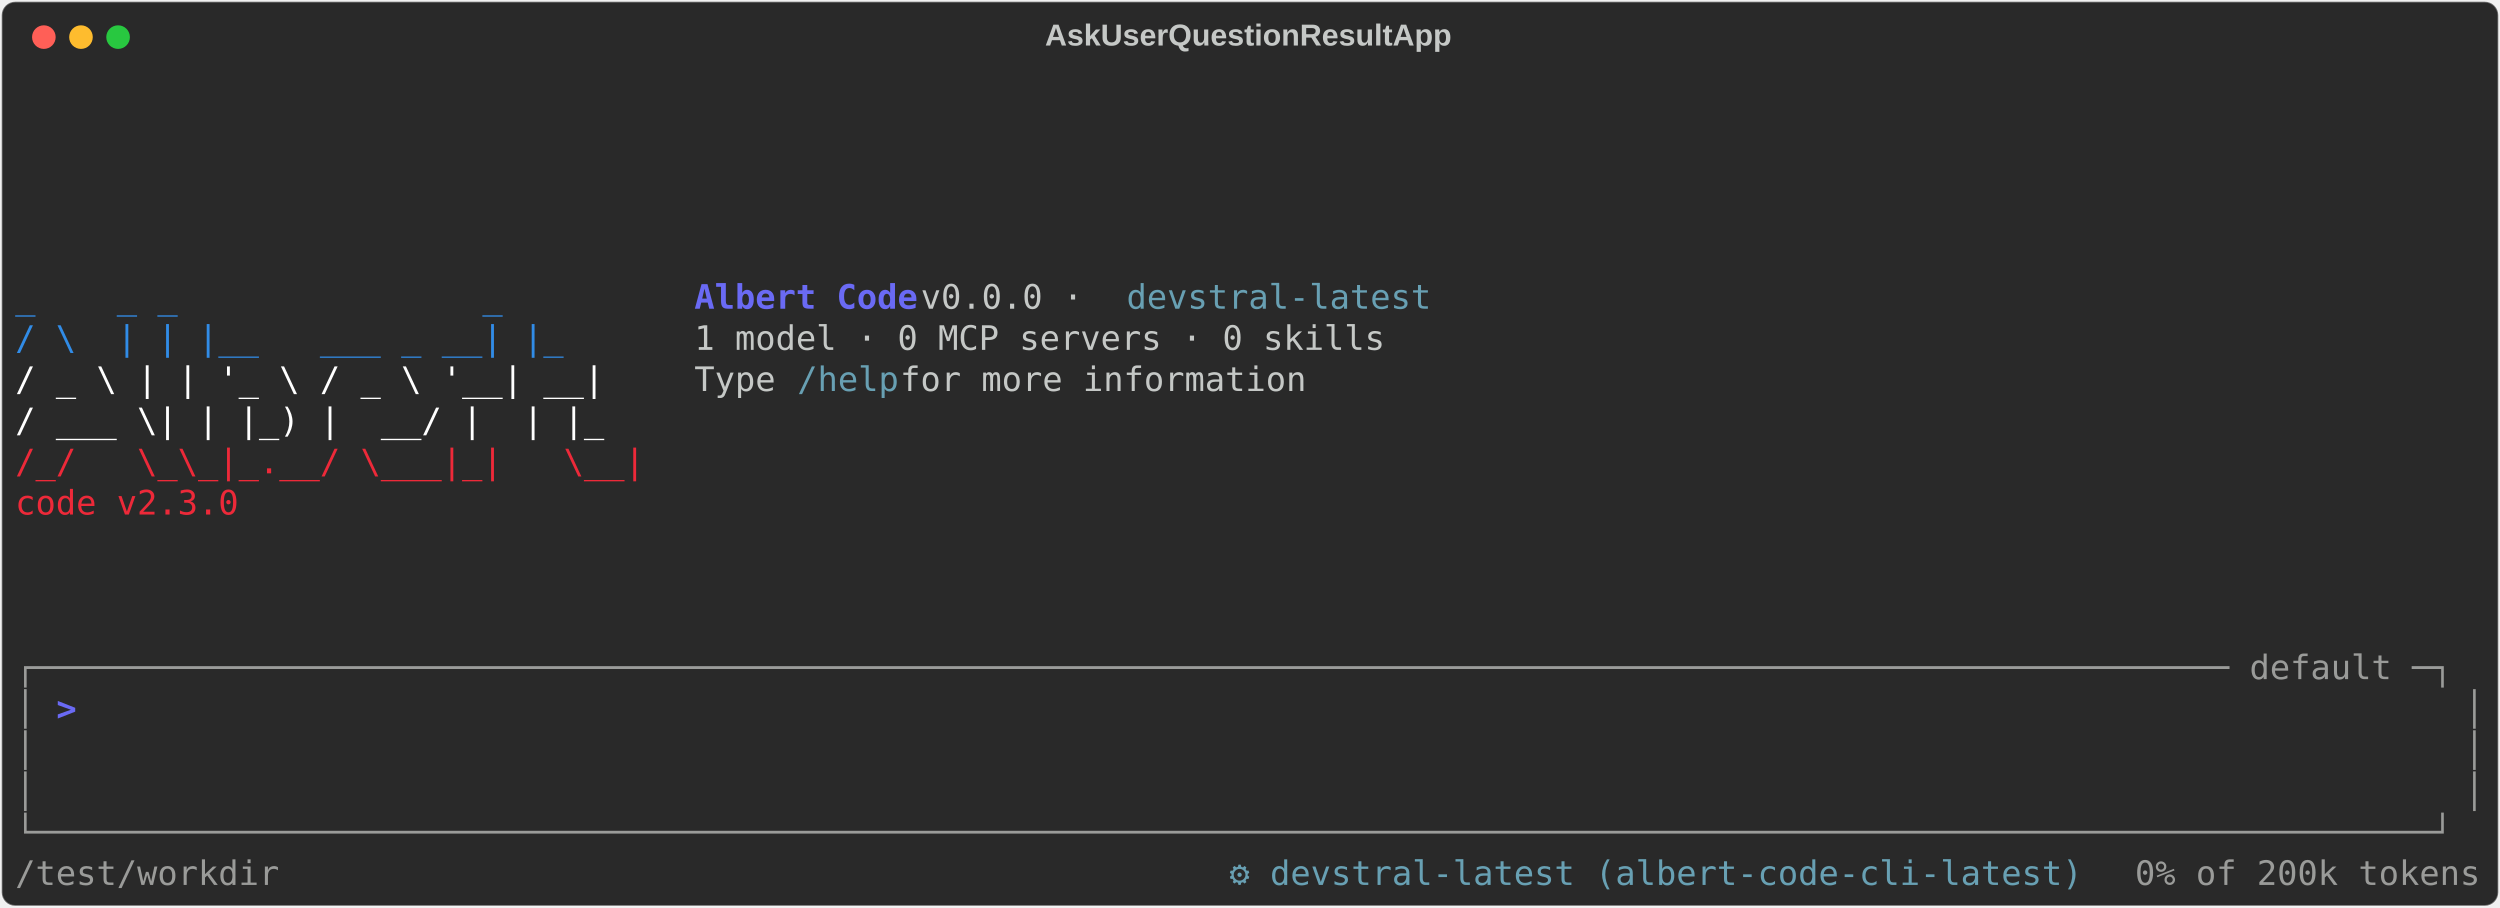
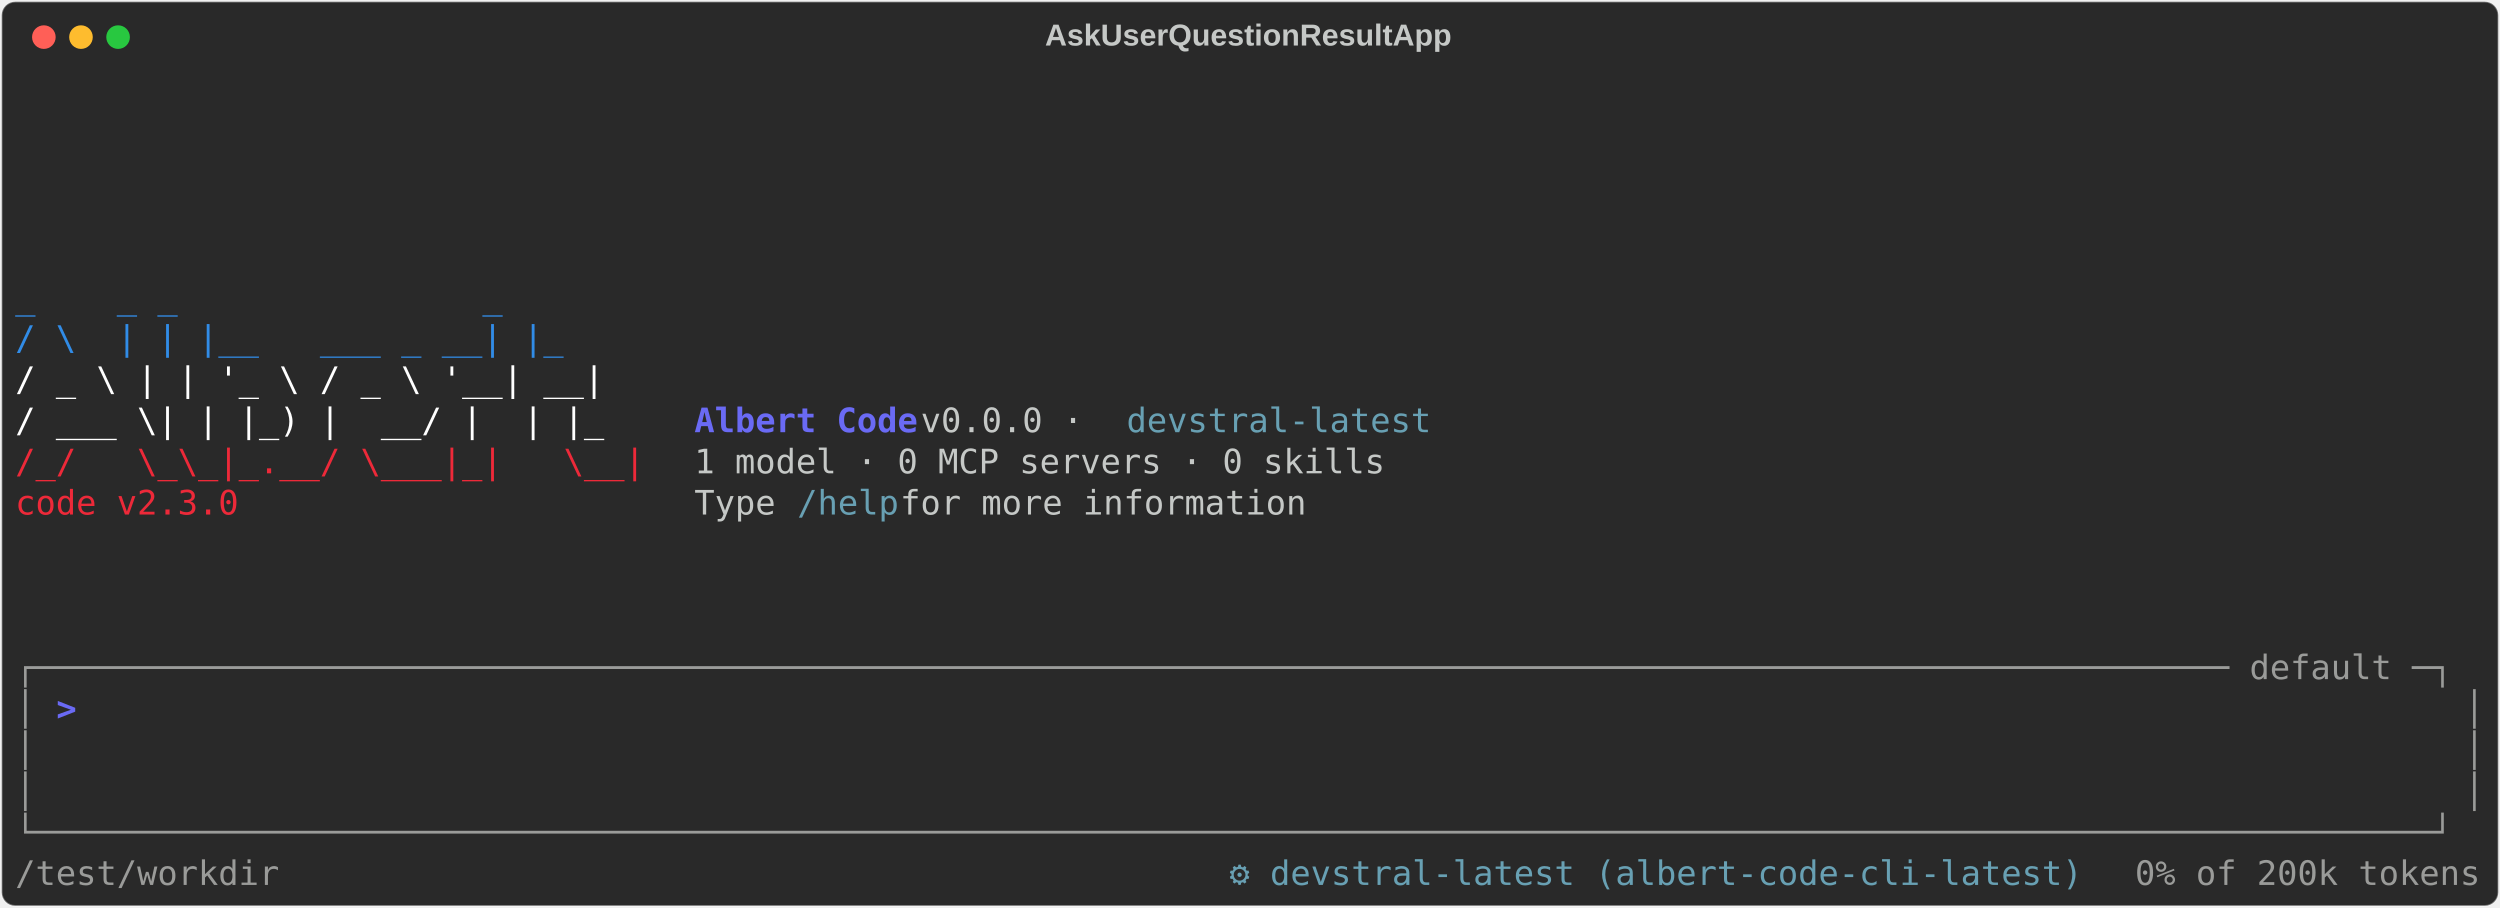
<svg xmlns="http://www.w3.org/2000/svg" class="rich-terminal" viewBox="0 0 1482 538.0">
  <style>

    @font-face {
        font-family: "Fira Code";
        src: local("FiraCode-Regular"),
                url("https://cdnjs.cloudflare.com/ajax/libs/firacode/6.2.0/woff2/FiraCode-Regular.woff2") format("woff2"),
                url("https://cdnjs.cloudflare.com/ajax/libs/firacode/6.2.0/woff/FiraCode-Regular.woff") format("woff");
        font-style: normal;
        font-weight: 400;
    }
    @font-face {
        font-family: "Fira Code";
        src: local("FiraCode-Bold"),
                url("https://cdnjs.cloudflare.com/ajax/libs/firacode/6.2.0/woff2/FiraCode-Bold.woff2") format("woff2"),
                url("https://cdnjs.cloudflare.com/ajax/libs/firacode/6.2.0/woff/FiraCode-Bold.woff") format("woff");
        font-style: bold;
        font-weight: 700;
    }

    .terminal-matrix {
        font-family: Fira Code, monospace;
        font-size: 20px;
        line-height: 24.4px;
        font-variant-east-asian: full-width;
    }

    .terminal-title {
        font-size: 18px;
        font-weight: bold;
        font-family: arial;
    }

    .terminal-r1 { fill: #c5c8c6 }
.terminal-r2 { fill: #318ce7 }
- .terminal-r3 { fill: #6a6af4;font-weight: bold }
- .terminal-r4 { fill: #68a0b3 }
- .terminal-r5 { fill: #ffffff }
+ .terminal-r3 { fill: #ffffff }
+ .terminal-r4 { fill: #6a6af4;font-weight: bold }
+ .terminal-r5 { fill: #68a0b3 }
.terminal-r6 { fill: #ed2939 }
.terminal-r7 { fill: #9a9b99 }
    </style>
  <defs>
    <clipPath id="terminal-clip-terminal">
      <rect x="0" y="0" width="1463.0" height="487.0" />
    </clipPath>
    <clipPath id="terminal-line-0">
      <rect x="0" y="1.5" width="1464" height="24.65" />
    </clipPath>
    <clipPath id="terminal-line-1">
      <rect x="0" y="25.9" width="1464" height="24.65" />
    </clipPath>
    <clipPath id="terminal-line-2">
      <rect x="0" y="50.3" width="1464" height="24.65" />
    </clipPath>
    <clipPath id="terminal-line-3">
      <rect x="0" y="74.7" width="1464" height="24.65" />
    </clipPath>
    <clipPath id="terminal-line-4">
      <rect x="0" y="99.1" width="1464" height="24.65" />
    </clipPath>
    <clipPath id="terminal-line-5">
      <rect x="0" y="123.5" width="1464" height="24.65" />
    </clipPath>
    <clipPath id="terminal-line-6">
      <rect x="0" y="147.9" width="1464" height="24.65" />
    </clipPath>
    <clipPath id="terminal-line-7">
      <rect x="0" y="172.3" width="1464" height="24.65" />
    </clipPath>
    <clipPath id="terminal-line-8">
      <rect x="0" y="196.7" width="1464" height="24.65" />
    </clipPath>
    <clipPath id="terminal-line-9">
      <rect x="0" y="221.1" width="1464" height="24.65" />
    </clipPath>
    <clipPath id="terminal-line-10">
      <rect x="0" y="245.5" width="1464" height="24.65" />
    </clipPath>
    <clipPath id="terminal-line-11">
      <rect x="0" y="269.9" width="1464" height="24.65" />
    </clipPath>
    <clipPath id="terminal-line-12">
      <rect x="0" y="294.3" width="1464" height="24.65" />
    </clipPath>
    <clipPath id="terminal-line-13">
      <rect x="0" y="318.7" width="1464" height="24.65" />
    </clipPath>
    <clipPath id="terminal-line-14">
      <rect x="0" y="343.1" width="1464" height="24.65" />
    </clipPath>
    <clipPath id="terminal-line-15">
      <rect x="0" y="367.5" width="1464" height="24.65" />
    </clipPath>
    <clipPath id="terminal-line-16">
      <rect x="0" y="391.9" width="1464" height="24.65" />
    </clipPath>
    <clipPath id="terminal-line-17">
      <rect x="0" y="416.3" width="1464" height="24.65" />
    </clipPath>
    <clipPath id="terminal-line-18">
      <rect x="0" y="440.7" width="1464" height="24.65" />
    </clipPath>
  </defs>
  <rect fill="#292929" stroke="rgba(255,255,255,0.35)" stroke-width="1" x="1" y="1" width="1480" height="536" rx="8" />
  <text class="terminal-title" fill="#c5c8c6" text-anchor="middle" x="740" y="27">AskUserQuestionResultApp</text>
  <g transform="translate(26,22)">
    <circle cx="0" cy="0" r="7" fill="#ff5f57" />
    <circle cx="22" cy="0" r="7" fill="#febc2e" />
    <circle cx="44" cy="0" r="7" fill="#28c840" />
  </g>
  <g transform="translate(9, 41)" clip-path="url(#terminal-clip-terminal)">
    <g class="terminal-matrix">
      <text class="terminal-r1" x="1464" y="20" textLength="12.2" clip-path="url(#terminal-line-0)">
</text>
      <text class="terminal-r1" x="1464" y="44.4" textLength="12.2" clip-path="url(#terminal-line-1)">
</text>
      <text class="terminal-r1" x="1464" y="68.8" textLength="12.2" clip-path="url(#terminal-line-2)">
</text>
      <text class="terminal-r1" x="1464" y="93.2" textLength="12.2" clip-path="url(#terminal-line-3)">
</text>
      <text class="terminal-r1" x="1464" y="117.6" textLength="12.2" clip-path="url(#terminal-line-4)">
</text>
      <text class="terminal-r2" x="0" y="142" textLength="378.2" clip-path="url(#terminal-line-5)">    _    _ _               _   </text>
-       <text class="terminal-r3" x="402.6" y="142" textLength="134.2" clip-path="url(#terminal-line-5)">Albert Code</text>
-       <text class="terminal-r1" x="536.8" y="142" textLength="122" clip-path="url(#terminal-line-5)"> v0.0.0 · </text>
-       <text class="terminal-r4" x="658.8" y="142" textLength="183" clip-path="url(#terminal-line-5)">devstral-latest</text>
      <text class="terminal-r1" x="1464" y="142" textLength="12.2" clip-path="url(#terminal-line-5)">
</text>
      <text class="terminal-r2" x="0" y="166.4" textLength="378.2" clip-path="url(#terminal-line-6)">   / \  | | |__   ___ _ __| |_ </text>
-       <text class="terminal-r1" x="402.6" y="166.4" textLength="414.8" clip-path="url(#terminal-line-6)">1 model · 0 MCP servers · 0 skills</text>
      <text class="terminal-r1" x="1464" y="166.4" textLength="12.2" clip-path="url(#terminal-line-6)">
</text>
-       <text class="terminal-r5" x="0" y="190.8" textLength="378.2" clip-path="url(#terminal-line-7)">  / _ \ | | '_ \ / _ \ '__| __|</text>
-       <text class="terminal-r1" x="402.6" y="190.8" textLength="61" clip-path="url(#terminal-line-7)">Type </text>
-       <text class="terminal-r4" x="463.6" y="190.8" textLength="61" clip-path="url(#terminal-line-7)">/help</text>
-       <text class="terminal-r1" x="524.6" y="190.8" textLength="256.2" clip-path="url(#terminal-line-7)"> for more information</text>
+       <text class="terminal-r3" x="0" y="190.8" textLength="378.2" clip-path="url(#terminal-line-7)">  / _ \ | | '_ \ / _ \ '__| __|</text>
      <text class="terminal-r1" x="1464" y="190.8" textLength="12.2" clip-path="url(#terminal-line-7)">
</text>
-       <text class="terminal-r5" x="0" y="215.2" textLength="378.2" clip-path="url(#terminal-line-8)"> / ___ \| | |_) |  __/ |  | |_ </text>
+       <text class="terminal-r3" x="0" y="215.2" textLength="378.2" clip-path="url(#terminal-line-8)"> / ___ \| | |_) |  __/ |  | |_ </text>
+       <text class="terminal-r4" x="402.6" y="215.2" textLength="134.2" clip-path="url(#terminal-line-8)">Albert Code</text>
+       <text class="terminal-r1" x="536.8" y="215.2" textLength="122" clip-path="url(#terminal-line-8)"> v0.0.0 · </text>
+       <text class="terminal-r5" x="658.8" y="215.2" textLength="183" clip-path="url(#terminal-line-8)">devstral-latest</text>
      <text class="terminal-r1" x="1464" y="215.2" textLength="12.2" clip-path="url(#terminal-line-8)">
</text>
      <text class="terminal-r6" x="0" y="239.6" textLength="378.2" clip-path="url(#terminal-line-9)">/_/   \_\_|_.__/ \___|_|   \__|</text>
+       <text class="terminal-r1" x="402.6" y="239.6" textLength="414.8" clip-path="url(#terminal-line-9)">1 model · 0 MCP servers · 0 skills</text>
      <text class="terminal-r1" x="1464" y="239.6" textLength="12.2" clip-path="url(#terminal-line-9)">
</text>
      <text class="terminal-r6" x="0" y="264" textLength="353.8" clip-path="url(#terminal-line-10)">                  code v2.3.0</text>
+       <text class="terminal-r1" x="402.6" y="264" textLength="61" clip-path="url(#terminal-line-10)">Type </text>
+       <text class="terminal-r5" x="463.6" y="264" textLength="61" clip-path="url(#terminal-line-10)">/help</text>
+       <text class="terminal-r1" x="524.6" y="264" textLength="256.2" clip-path="url(#terminal-line-10)"> for more information</text>
      <text class="terminal-r1" x="1464" y="264" textLength="12.2" clip-path="url(#terminal-line-10)">
</text>
      <text class="terminal-r1" x="1464" y="288.4" textLength="12.2" clip-path="url(#terminal-line-11)">
</text>
      <text class="terminal-r1" x="1464" y="312.8" textLength="12.2" clip-path="url(#terminal-line-12)">
</text>
      <text class="terminal-r1" x="1464" y="337.2" textLength="12.2" clip-path="url(#terminal-line-13)">
</text>
      <text class="terminal-r7" x="0" y="361.6" textLength="1464" clip-path="url(#terminal-line-14)">┌──────────────────────────────────────────────────────────────────────────────────────────────────────────── default ─┐</text>
      <text class="terminal-r1" x="1464" y="361.6" textLength="12.2" clip-path="url(#terminal-line-14)">
</text>
      <text class="terminal-r7" x="0" y="386" textLength="12.2" clip-path="url(#terminal-line-15)">│</text>
-       <text class="terminal-r3" x="24.4" y="386" textLength="12.2" clip-path="url(#terminal-line-15)">&gt;</text>
+       <text class="terminal-r4" x="24.4" y="386" textLength="12.2" clip-path="url(#terminal-line-15)">&gt;</text>
      <text class="terminal-r7" x="1451.8" y="386" textLength="12.2" clip-path="url(#terminal-line-15)">│</text>
      <text class="terminal-r1" x="1464" y="386" textLength="12.2" clip-path="url(#terminal-line-15)">
</text>
      <text class="terminal-r7" x="0" y="410.4" textLength="12.2" clip-path="url(#terminal-line-16)">│</text>
      <text class="terminal-r7" x="1451.8" y="410.4" textLength="12.2" clip-path="url(#terminal-line-16)">│</text>
      <text class="terminal-r1" x="1464" y="410.4" textLength="12.2" clip-path="url(#terminal-line-16)">
</text>
      <text class="terminal-r7" x="0" y="434.8" textLength="12.2" clip-path="url(#terminal-line-17)">│</text>
      <text class="terminal-r7" x="1451.8" y="434.8" textLength="12.2" clip-path="url(#terminal-line-17)">│</text>
      <text class="terminal-r1" x="1464" y="434.8" textLength="12.2" clip-path="url(#terminal-line-17)">
</text>
      <text class="terminal-r7" x="0" y="459.2" textLength="1464" clip-path="url(#terminal-line-18)">└──────────────────────────────────────────────────────────────────────────────────────────────────────────────────────┘</text>
      <text class="terminal-r1" x="1464" y="459.2" textLength="12.2" clip-path="url(#terminal-line-18)">
</text>
      <text class="terminal-r7" x="0" y="483.6" textLength="158.6" clip-path="url(#terminal-line-19)">/test/workdir</text>
-       <text class="terminal-r4" x="719.8" y="483.6" textLength="512.4" clip-path="url(#terminal-line-19)">⚙ devstral-latest (albert-code-cli-latest)</text>
+       <text class="terminal-r5" x="719.8" y="483.6" textLength="512.4" clip-path="url(#terminal-line-19)">⚙ devstral-latest (albert-code-cli-latest)</text>
      <text class="terminal-r7" x="1256.6" y="483.6" textLength="207.4" clip-path="url(#terminal-line-19)">0% of 200k tokens</text>
    </g>
  </g>
</svg>
